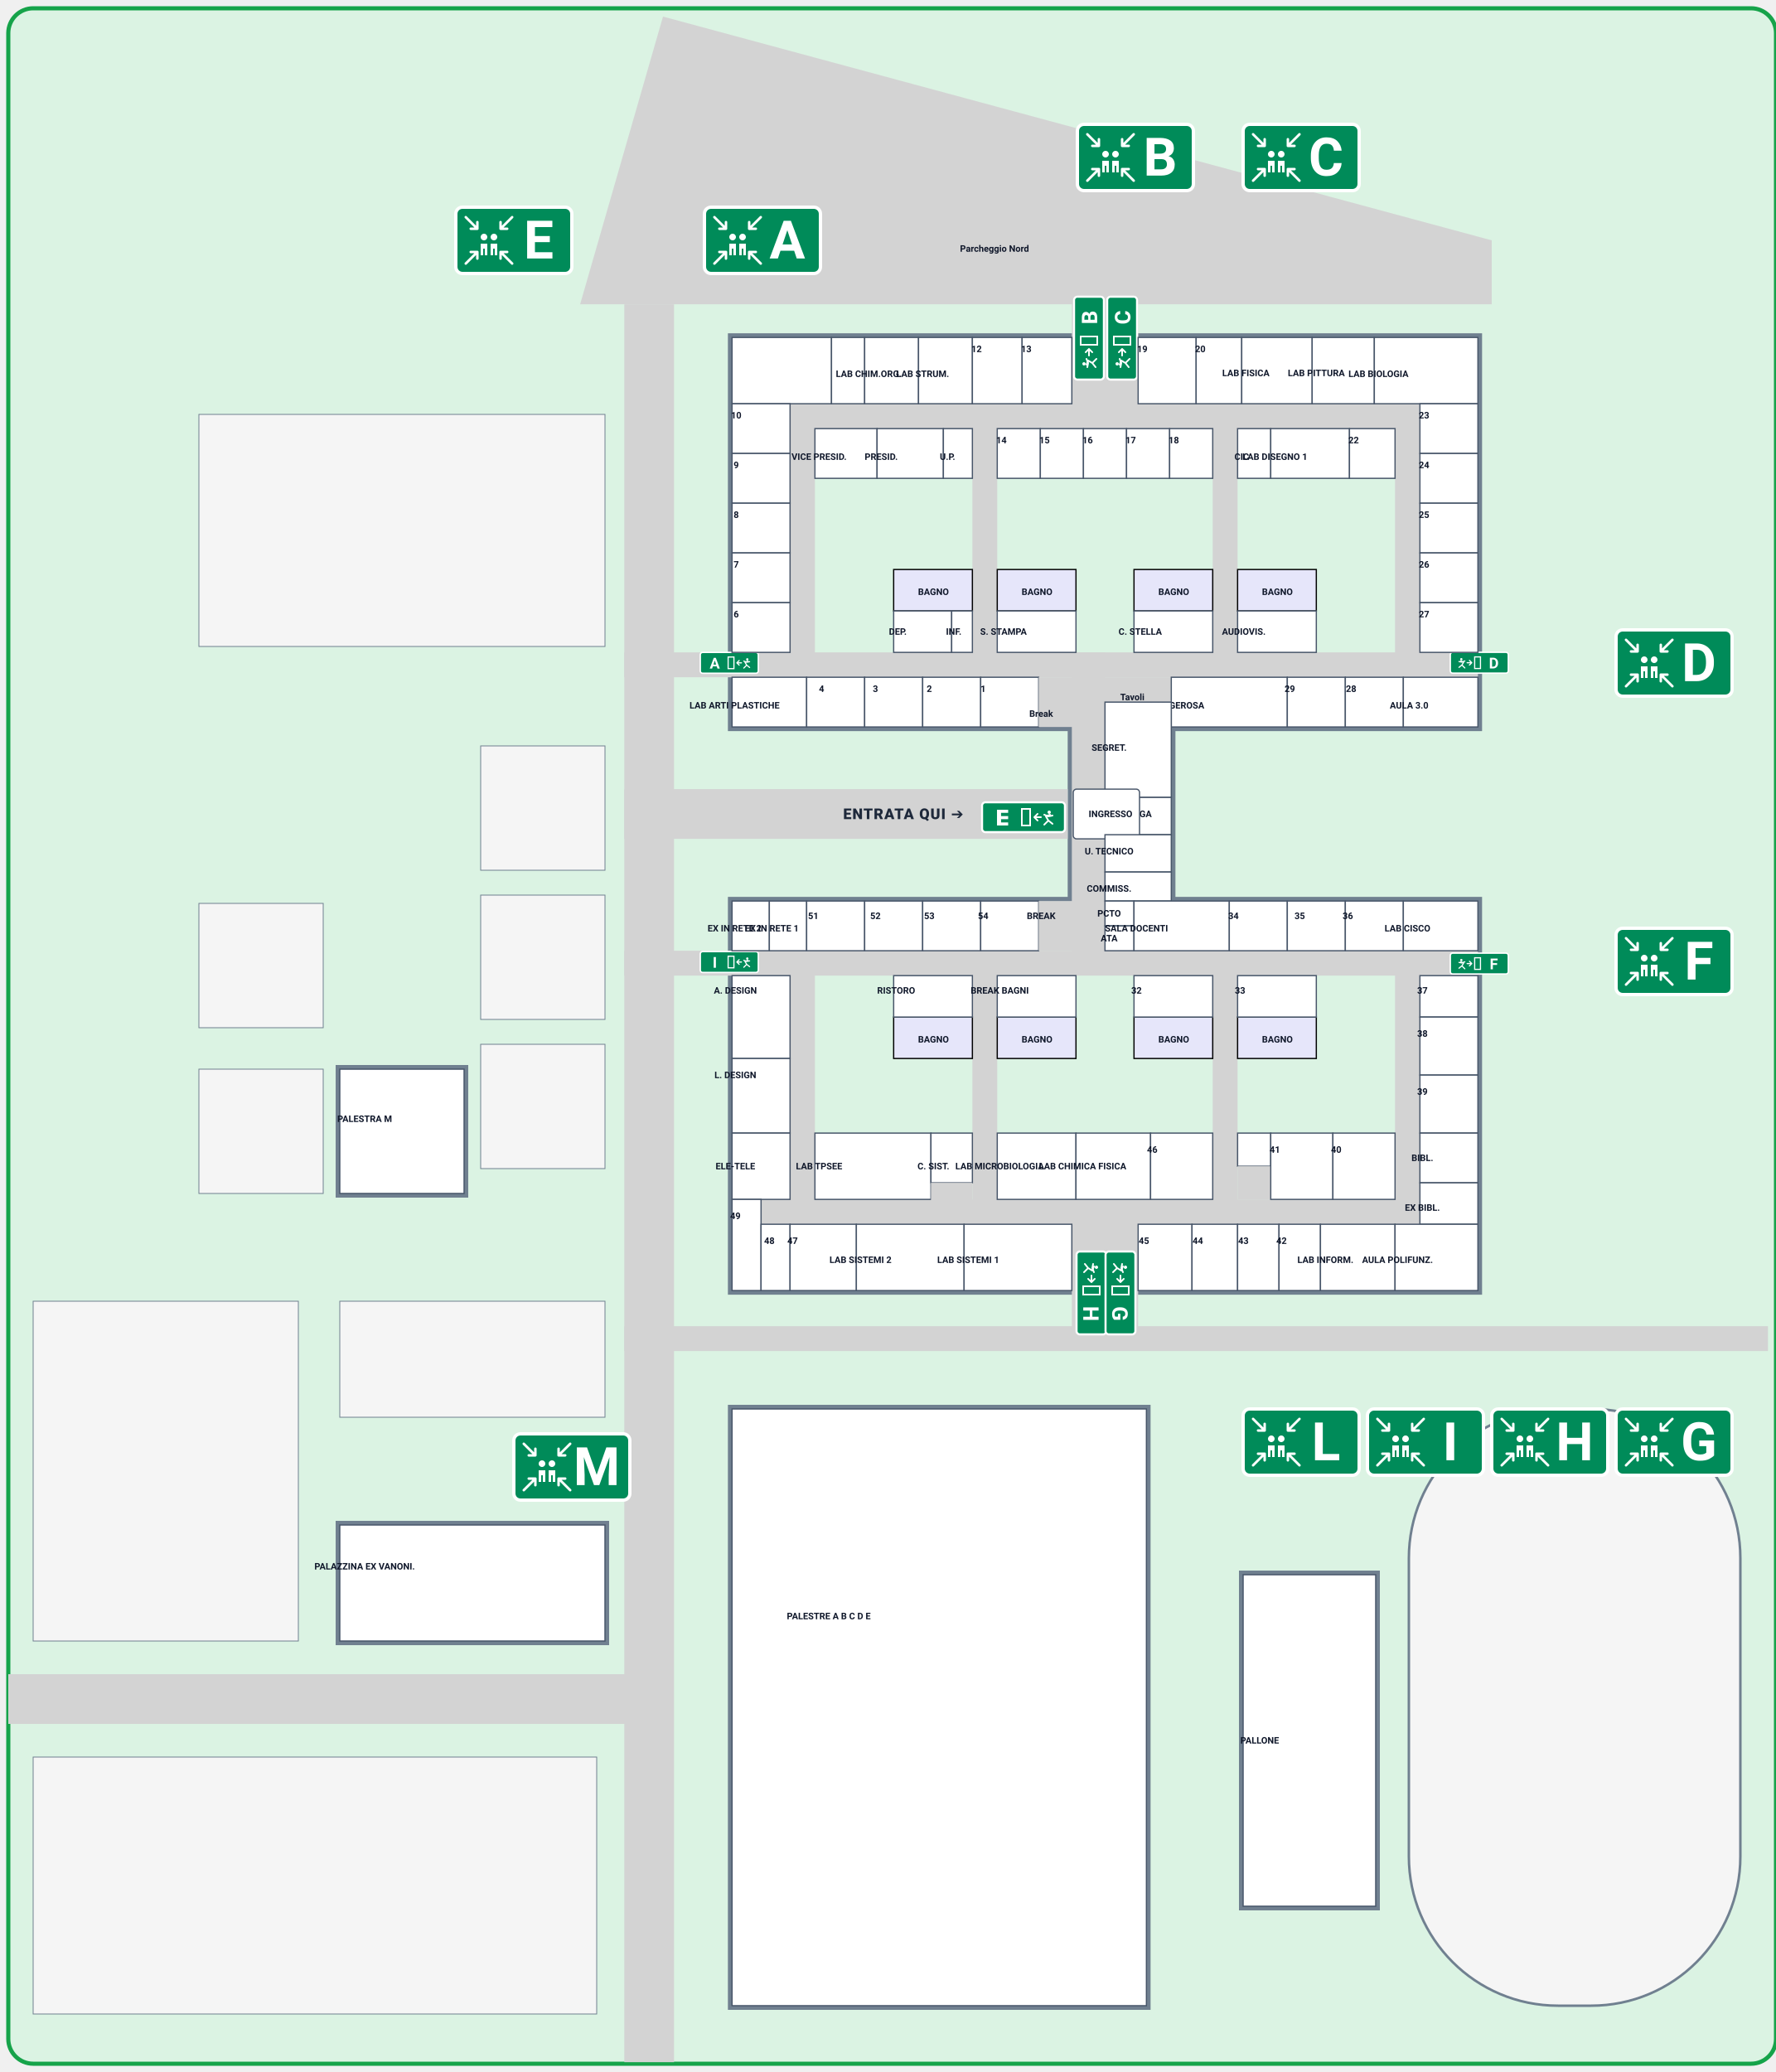
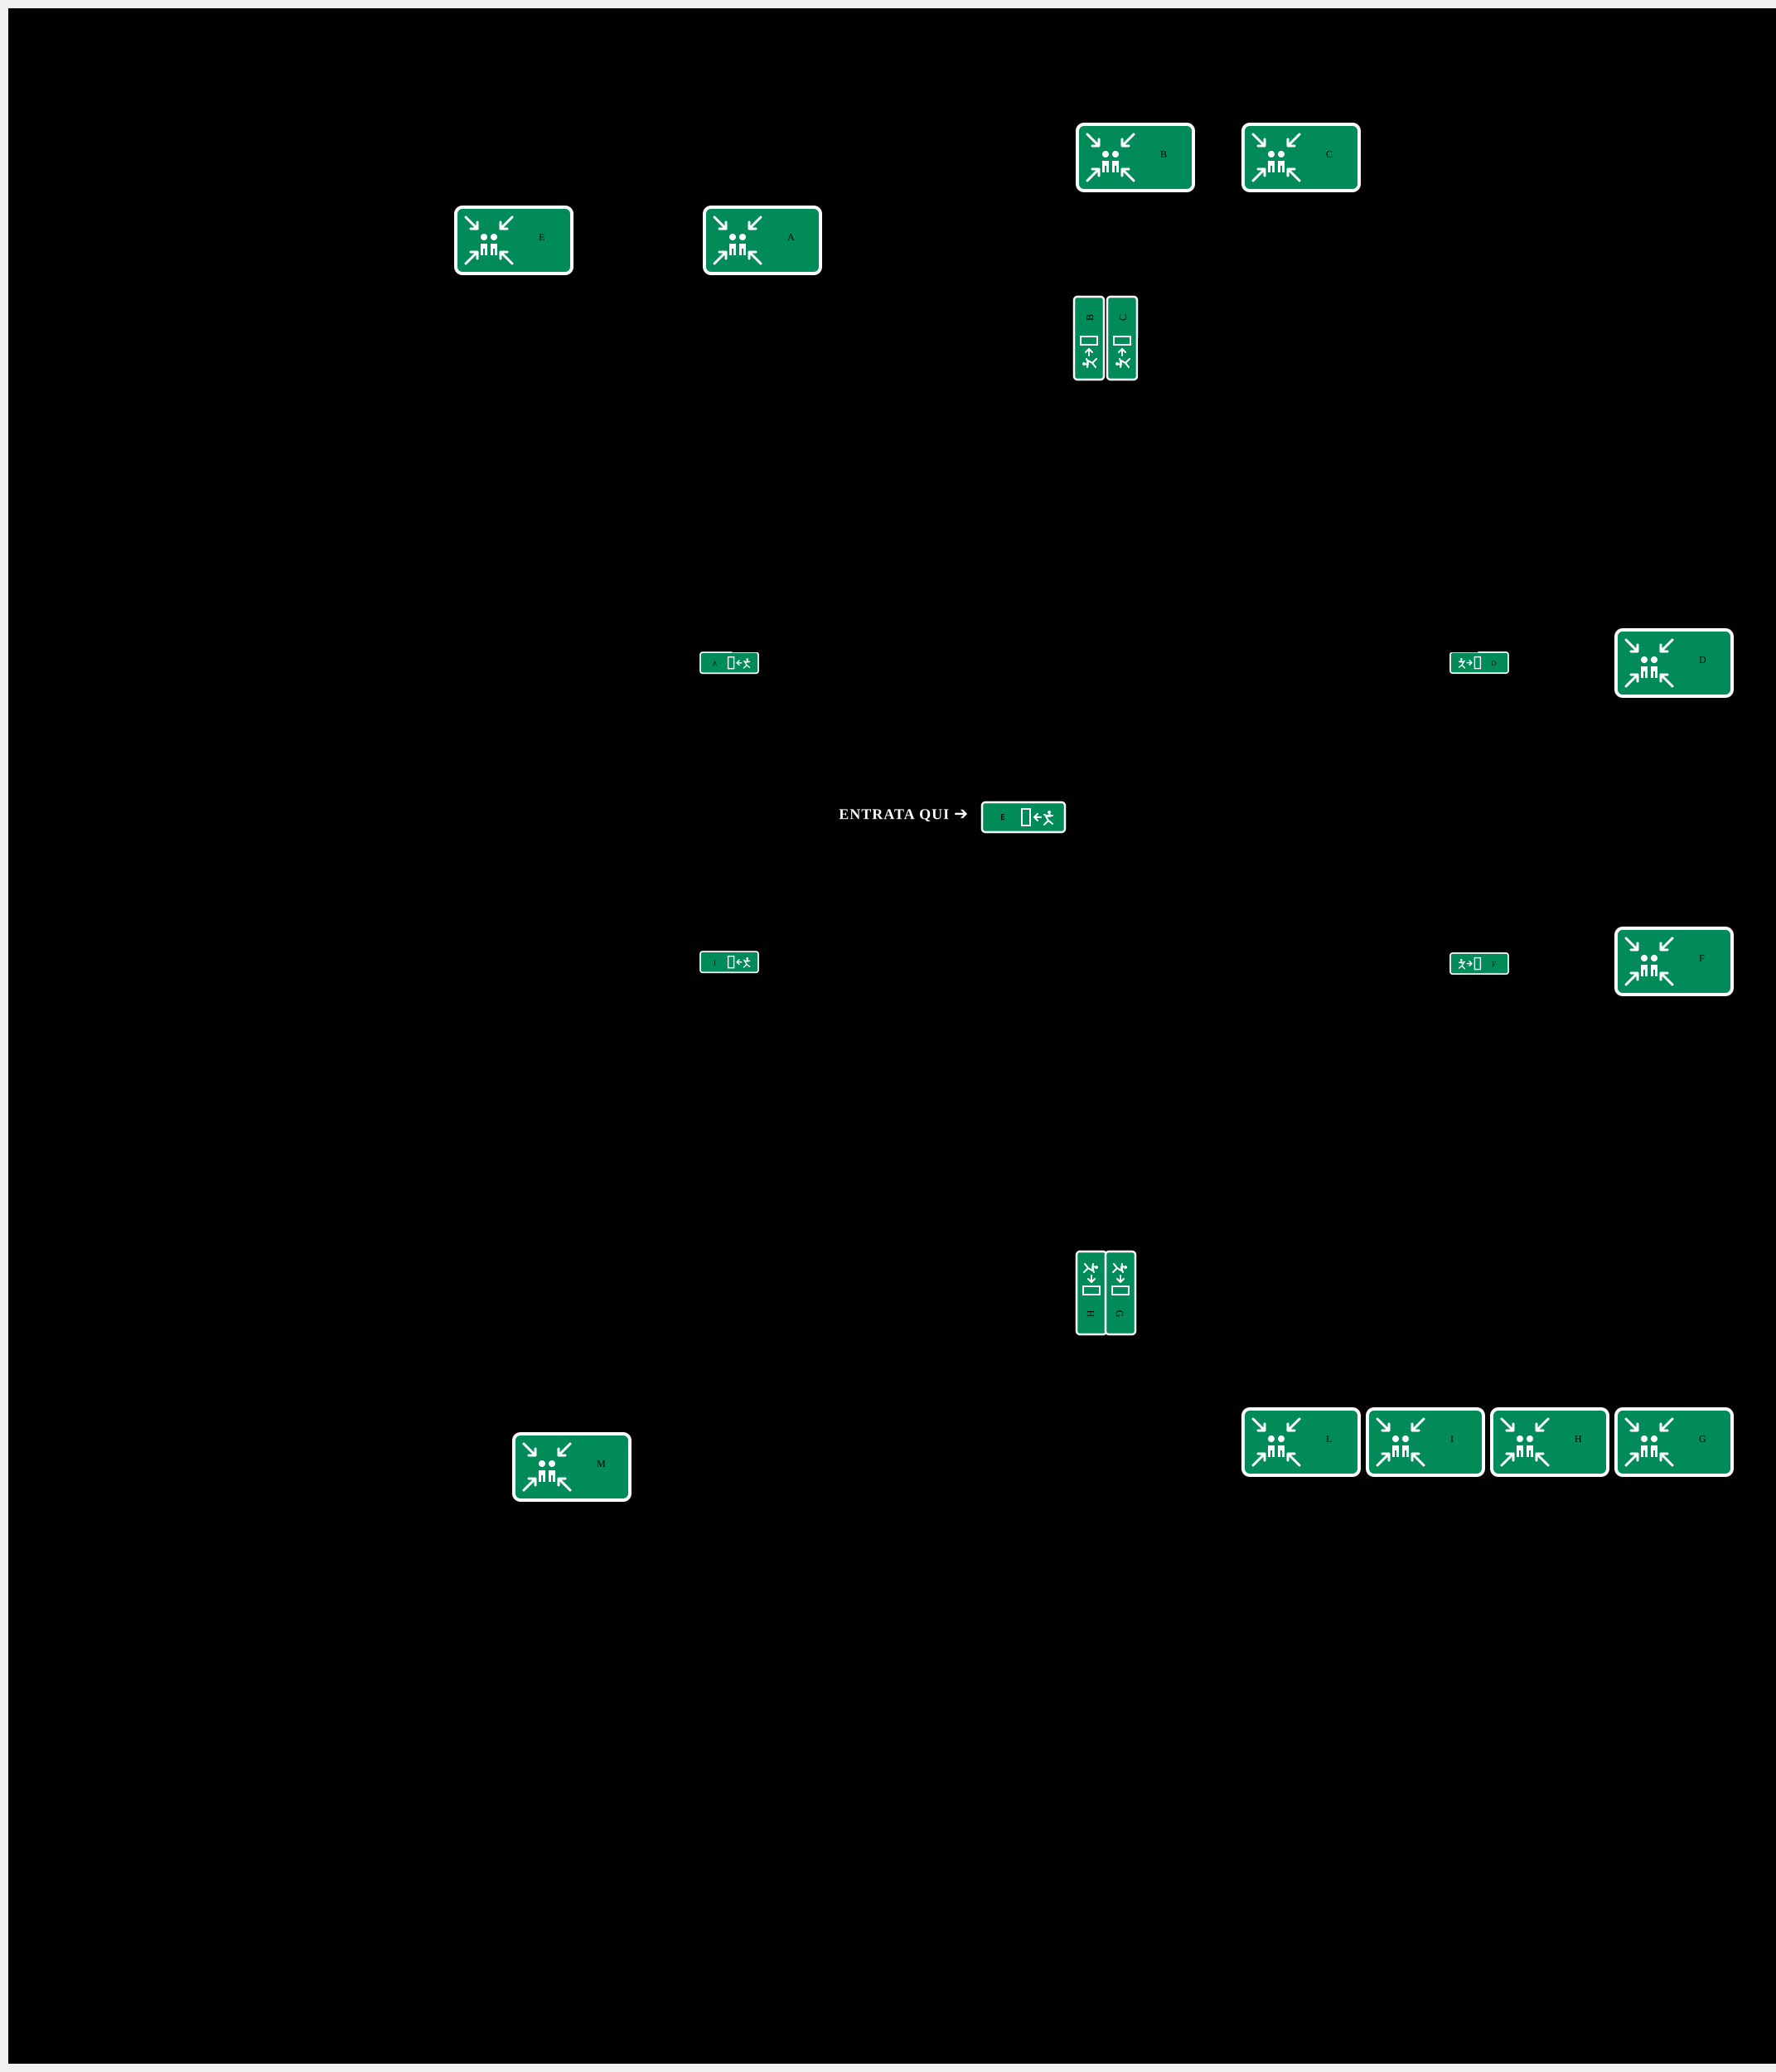
<svg xmlns="http://www.w3.org/2000/svg" viewBox="0 0 2143 2500" id="school-map">
  <defs>
-     <style type="text/css">
-             
-             /* 1. STRUTTURA E AMBIENTE */
-             .terreno {
-                 fill: #bbf7d0;
-                 fill-opacity: 0.4;
-                 stroke: #16a34a;
-                 stroke-width: 5px;
-                 rx: 30px;
-             }
- 
-             .edificio-esterno {
-                 fill: #f5f5f5;
-                 stroke: #708090;
-                 stroke-width: 1px;
-             }
- 
-             .blocco {
-                 fill-opacity: 0;
-                 stroke: #708090;
-                 stroke-width: 10px;
-             }
- 
-             .campo-sportivo {
-                 fill: #f5f5f5;
-                 stroke: #708090;
-                 stroke-width: 3px;
-                 rx: 180px;
-             }
- 
-             .corridoio {
-                 fill: #d3d3d3;
-                 stroke: none;
-                 pointer-events: none;
-             }
- 
-             /* 2. AMBIENTI INTERNI E AULE */
-             .room {
-                 fill: #ffffff;
-                 stroke: #475569;
-                 stroke-width: 1.5px;
-                 transition: fill 0.2s ease, stroke 0.2s ease;
-                 cursor: pointer;
-             }
- 
-             .room:hover {
-                 fill: #f1f5f9;
-                 stroke: #0284c7;
-                 stroke-width: 2px;
-             }
- 
-             .ingresso {
-                 fill: #e0f2fe;
-                 stroke: #4682b4;
-                 stroke-width: 1.5px;
-                 pointer-events: none;
-             }
- 
-             .bagno {
-                 fill: #e6e6fa;
-                 stroke: #000000;
-                 stroke-width: 1.5px;
-                 pointer-events: none;
-             }
- 
-             /* 3. TIPOGRAFIA MAPPA */
-             text {
-                 fill: #1e293b;
-                 font-family: system-ui, -apple-system, "Segoe UI", Roboto, sans-serif;
-                 user-select: none;
-             }
- 
-             .room-label {
-                 font-size: 11px;
-                 font-weight: bold;
-                 fill: #0f172a;
-                 text-anchor: middle;
-                 dominant-baseline: central;
-                 pointer-events: none;
-             }
- 
-             .room-label-topleft {
-                 font-size: 11px;
-                 font-weight: bold;
-                 fill: #0f172a;
-                 text-anchor: start;
-                 pointer-events: none;
-             }
- 
-             /* 4. SEGNALETICA DI SICUREZZA (ISO 7010) */
-             .evacuazione {
-                 fill: #008B59;
-                 stroke: #FFFFFF;
-                 stroke-width: 4px;
-                 stroke-linejoin: round;
-                 filter: drop-shadow(0px 4px 6px rgba(0, 0, 0, 0.3));
-             }
- 
-             .evacuazione-text {
-                 fill: #FFFFFF;
-                 font-size: 64px;
-                 font-weight: bold;
-                 text-anchor: middle;
-                 dominant-baseline: central;
-             }
- 
-             .evacuazione-text-small {
-                 fill: #FFFFFF;
-                 font-size: 26px;
-                 font-weight: bold;
-                 text-anchor: middle;
-                 dominant-baseline: central;
-             }
-             
-         </style>
    <g id="master-punto-raccolta" class="sign-assembly">
      <rect x="0" y="0" width="140" height="80" rx="8" fill="#008B59" stroke="#FFFFFF" stroke-width="4" />
      <circle cx="34" cy="36" r="4" fill="#FFFFFF" />
      <path d="M30 44 h8 v14 h-3 v-8 h-2 v8 h-3 Z" fill="#FFFFFF" />
      <circle cx="46" cy="36" r="4" fill="#FFFFFF" />
      <path d="M42 44 h8 v14 h-3 v-8 h-2 v8 h-3 Z" fill="#FFFFFF" />
      <path d="M12 12 L26 26 M26 26 H18 M26 26 V18" stroke="#FFFFFF" stroke-width="3" stroke-linecap="round" stroke-linejoin="round" fill="none" />
      <path d="M68 12 L54 26 M54 26 H62 M54 26 V18" stroke="#FFFFFF" stroke-width="3" stroke-linecap="round" stroke-linejoin="round" fill="none" />
      <path d="M12 68 L26 54 M26 54 H18 M26 54 V62" stroke="#FFFFFF" stroke-width="3" stroke-linecap="round" stroke-linejoin="round" fill="none" />
      <path d="M68 68 L54 54 M54 54 H62 M54 54 V62" stroke="#FFFFFF" stroke-width="3" stroke-linecap="round" stroke-linejoin="round" fill="none" />
    </g>
    <g id="master-uscita-sicurezza-small">
      <rect x="0" y="0" width="100" height="36" rx="4" fill="#008B59" stroke="#FFFFFF" stroke-width="2.5" />
      <rect x="41" y="7" width="12" height="22" fill="#FFFFFF" />
      <rect x="43" y="9" width="8" height="18" fill="#008B59" />
      <circle cx="19" cy="12" r="2" fill="#FFFFFF" />
      <path d="M18 15 L23 17 L20 22 L25 27 M20 22 L15 26" stroke="#FFFFFF" stroke-width="2" stroke-linecap="round" stroke-linejoin="round" fill="none" />
      <path d="M20 17 L15 16 M20 17 L25 15" stroke="#FFFFFF" stroke-width="2" stroke-linecap="round" stroke-linejoin="round" fill="none" />
      <path d="M29 18 H36 M33 14 L37 18 L33 22" stroke="#FFFFFF" stroke-width="2" stroke-linecap="round" stroke-linejoin="round" fill="none" />
    </g>
    <g id="struttura-bagno">
      <rect class="bagno" x="0" y="0" width="95" height="50" />
      <text x="48" y="27" text-anchor="middle" dominant-baseline="central" class="room-label">
                BAGNO
            </text>
    </g>
  </defs>
  <rect class="terreno" id="terreno" x="10" y="10" width="2133" height="2480" />
  <g id="blocchi-edificio-einstein">
    <rect id="blocco-nord" x="883.33" y="407.14" width="900" height="470" class="blocco" />
    <rect id="blocco-centrale" x="1293.33" y="877.14" width="120" height="210" class="blocco" />
    <rect id="blocco-sud" x="883.33" y="1087.14" width="900" height="470" class="blocco" />
  </g>
  <g id="parcheggio-nord">
    <polygon points="700,367.14 1800,367.14 1800,290 800,20" class="corridoio" />
    <text x="1200" y="300" text-anchor="middle" dominant-baseline="central" class="room-label">Parcheggio
            Nord</text>
  </g>
  <g id="corridors">
    <rect id="corridoio-vert-principale" x="753.33" y="367.14" width="60" height="2121" class="corridoio" />
    <rect id="corridoio-oriz-principale" x="10" y="2020" width="745" height="60" class="corridoio" />
    <rect id="corridoio-oriz-uscita-sud" x="753.33" y="1600.14" width="1380" height="30" class="corridoio" />
    <rect id="area-ingresso-nord" class="corridoio" x="1293.33" y="350.14" width="80" height="140" />
    <rect id="corridoio-nord-orizzontale" x="883.33" y="487.14" width="900" height="30" class="corridoio" />
    <rect id="corridoio-vert-1" x="953.33" y="487.14" width="30" height="330" class="corridoio" />
    <rect id="corridoio-vert-2" x="1173.33" y="487.14" width="30" height="330" class="corridoio" />
    <rect id="corridoio-vert-3" x="1463.33" y="487.14" width="30" height="330" class="corridoio" />
    <rect id="corridoio-vert-4" x="1683.33" y="487.14" width="30" height="330" class="corridoio" />
    <rect id="corridoio-centrale-nord" x="753.33" y="787.14" width="1030" height="30" class="corridoio" />
    <rect id="corridoio-centrale-nord-sud" x="1293.33" y="787.14" width="40" height="385" class="corridoio" />
    <g id="ingresso-einstein-group">
      <rect id="corridoio-ingresso-principale" x="753.33" y="952.14" width="535" height="60" class="corridoio" />
      <text x="1090" y="982.14" fill="#ffffff" font-size="18" font-weight="900" letter-spacing="1" text-anchor="middle" dominant-baseline="central">
                ENTRATA QUI ➔
            </text>
    </g>
    <rect id="corridoio-centrale-sud" x="753.33" y="1147.14" width="1030" height="30" class="corridoio" />
    <rect id="corridoio-sud-vert-1" x="953.33" y="1172.14" width="30" height="310" class="corridoio" />
    <rect id="corridoio-sud-vert-2" x="1173.33" y="1172.14" width="30" height="310" class="corridoio" />
    <rect id="corridoio-sud-vert-3" x="1463.33" y="1172.14" width="30" height="310" class="corridoio" />
    <rect id="corridoio-sud-vert-4" x="1683.33" y="1172.14" width="30" height="310" class="corridoio" />
    <rect id="corridoio-sud-orizzontale" x="883.33" y="1447.14" width="900" height="30" class="corridoio" />
    <rect id="area ingresso sud" class="corridoio" x="1293.33" y="1447.14" width="80" height="155" />
  </g>
  <rect id="nuova-palazzina" x="240" y="500" width="490" height="280" class="edificio-esterno" />
  <rect id="floriani-1" x="580" y="900" width="150" height="150" class="edificio-esterno" />
  <rect id="floriani-2" x="580" y="1080" width="150" height="150" class="edificio-esterno" />
  <rect id="floriani-3" x="580" y="1260" width="150" height="150" class="edificio-esterno" />
  <g id="palestra-M-group" class="room-group">
    <rect id="palestra-M-blocco" x="410" y="1290" width="150" height="150" class="blocco" />
    <rect id="palestra-M" x="410" y="1290" width="150" height="150" class="room" />
    <text x="440" y="1350" class="room-label">PALESTRA M</text>
  </g>
  <rect id="floriani-4" x="240" y="1290" width="150" height="150" class="edificio-esterno" />
  <rect id="floriani-5" x="240" y="1090" width="150" height="150" class="edificio-esterno" />
  <rect id="floriani-6" x="410" y="1570" width="320" height="140" class="edificio-esterno" />
  <g id="palazzina-ex-vanoni" class="room-group">
    <rect id="palazzina-distaccata-blocco" x="410" y="1840" width="320" height="140" class="blocco" />
    <rect id="palazzina-distaccata" x="410" y="1840" width="320" height="140" class="room" />
    <text x="440" y="1890" class="room-label">PALAZZINA EX VANONI.</text>
  </g>
  <g id="blocco-palestre-group" class="room-group">
    <rect id="blocco-palestre-blocco" x="883.33" y="1700" width="500" height="720" class="blocco" />
    <rect id="blocco-palestre" x="883.33" y="1700" width="500" height="720" class="room" />
    <text x="1000" y="1950" class="room-label">PALESTRE A B C D E</text>
  </g>
  <g id="blocco-tensostruttura-group" class="room-group">
    <rect id="blocco-tensostruttura-blocco" x="1500" y="1900" width="160" height="400" class="blocco" />
    <rect id="blocco-tensostruttura" x="1500" y="1900" width="160" height="400" class="room" />
    <text x="1520" y="2100" class="room-label">PALLONE</text>
  </g>
  <rect id="blocco-atletica" x="1700" y="1700" width="400" height="720" class="campo-sportivo" />
  <rect id="palazzina-amfiteatro" x="40" y="1570" width="320" height="410" class="edificio-esterno" />
  <rect id="palazzina-banfi" x="40" y="2120" width="680" height="310" class="edificio-esterno" />
  <g id="gruppo-punto-raccolta-A" transform="translate(850, 250)">
    <use href="#master-punto-raccolta" />
    <text x="100" y="40" class="evacuazione-text">A</text>
  </g>
  <g id="gruppo-punto-raccolta-B" transform="translate(1300, 150)">
    <use href="#master-punto-raccolta" />
    <text x="100" y="40" class="evacuazione-text">B</text>
  </g>
  <g id="gruppo-punto-raccolta-C" transform="translate(1500, 150)">
    <use href="#master-punto-raccolta" />
    <text x="100" y="40" class="evacuazione-text">C</text>
  </g>
  <g id="gruppo-punto-raccolta-D" transform="translate(1950, 760)">
    <use href="#master-punto-raccolta" />
    <text x="100" y="40" class="evacuazione-text">D</text>
  </g>
  <g id="gruppo-punto-raccolta-E" transform="translate(550, 250)">
    <use href="#master-punto-raccolta" />
    <text x="100" y="40" class="evacuazione-text">E</text>
  </g>
  <g id="gruppo-punto-raccolta-F" transform="translate(1950, 1120)">
    <use href="#master-punto-raccolta" />
    <text x="100" y="40" class="evacuazione-text">F</text>
  </g>
  <g id="gruppo-punto-raccolta-G" transform="translate(1950, 1700)">
    <use href="#master-punto-raccolta" />
    <text x="100" y="40" class="evacuazione-text">G</text>
  </g>
  <g id="gruppo-punto-raccolta-H" transform="translate(1800, 1700)">
    <use href="#master-punto-raccolta" />
    <text x="100" y="40" class="evacuazione-text">H</text>
  </g>
  <g id="gruppo-punto-raccolta-I" transform="translate(1650, 1700)">
    <use href="#master-punto-raccolta" />
    <text x="100" y="40" class="evacuazione-text">I</text>
  </g>
  <g id="gruppo-punto-raccolta-L" transform="translate(1500, 1700)">
    <use href="#master-punto-raccolta" />
    <text x="100" y="40" class="evacuazione-text">L</text>
  </g>
  <g id="gruppo-punto-raccolta-M" transform="translate(620, 1730)">
    <use href="#master-punto-raccolta" />
    <text x="100" y="40" class="evacuazione-text">M</text>
  </g>
  <g id="ingressi-uscite-sicurezza">
    <g id="ingresso-nord-ovest-A" transform="translate(915,787.14) scale(-0.7,0.7)">
      <use href="#master-uscita-sicurezza-small" />
      <text x="75" y="19" text-anchor="middle" dominant-baseline="central" class="evacuazione-text-small">A</text>
    </g>
    <g id="ingresso-nord-B" transform="translate(1296,458) scale(1,1) rotate(-90)">
      <use href="#master-uscita-sicurezza-small" />
      <text x="75" y="19" text-anchor="middle" dominant-baseline="central" class="evacuazione-text-small">B</text>
    </g>
    <g id="ingresso-nord-C" transform="translate(1336,458) scale(1,1) rotate(-90)">
      <use href="#master-uscita-sicurezza-small" />
      <text x="75" y="19" text-anchor="middle" dominant-baseline="central" class="evacuazione-text-small">C</text>
    </g>
    <g id="ingresso-nord-est-D" transform="translate(1750,787) scale(0.7,0.7) ">
      <use href="#master-uscita-sicurezza-small" />
      <text x="75" y="19" text-anchor="middle" dominant-baseline="central" class="evacuazione-text-small">D</text>
    </g>
    <g id="ingresso-centrale-itis-E" transform="translate(1285,968) scale(-1,1)">
      <use href="#master-uscita-sicurezza-small" />
      <text x="75" y="19" text-anchor="middle" dominant-baseline="central" class="evacuazione-text-small">∃</text>
    </g>
    <g id="ingresso-sud-est-F" transform="translate(1750,1150) scale(0.7,0.7) ">
      <use href="#master-uscita-sicurezza-small" />
      <text x="75" y="19" text-anchor="middle" dominant-baseline="central" class="evacuazione-text-small">F</text>
    </g>
    <g id="ingresso-sud-ovest-I" transform="translate(915,1148.14) scale(-0.7,0.7)">
      <use href="#master-uscita-sicurezza-small" />
      <text x="75" y="19" text-anchor="middle" dominant-baseline="central" class="evacuazione-text-small">I</text>
    </g>
    <g id="ingresso-sud-H" transform="translate(1335,1510) scale(1,1) rotate(90)">
      <use href="#master-uscita-sicurezza-small" />
      <text x="75" y="19" text-anchor="middle" dominant-baseline="central" class="evacuazione-text-small">H</text>
    </g>
    <g id="ingresso-sud-G" transform="translate(1370,1510) scale(1,1) rotate(90)">
      <use href="#master-uscita-sicurezza-small" />
      <text x="75" y="19" text-anchor="middle" dominant-baseline="central" class="evacuazione-text-small">G</text>
    </g>
  </g>
  <g id="bagni">
    <g id="bagno-1N" transform="translate(1078.33,687.14)">
      <use href="#struttura-bagno" />
    </g>
    <g id="bagno-2N" transform="translate(1203.33,687.14)">
      <use href="#struttura-bagno" />
    </g>
    <g id="bagno-3N" transform="translate(1368.33,687.14)">
      <use href="#struttura-bagno" />
    </g>
    <g id="bagno-4N" transform="translate(1493.33,687.14)">
      <use href="#struttura-bagno" />
    </g>
    <g id="bagno-1S" transform="translate(1078.33,1227.14)">
      <use href="#struttura-bagno" />
    </g>
    <g id="bagno-2S" transform="translate(1203.33,1227.14)">
      <use href="#struttura-bagno" />
    </g>
    <g id="bagno-3S" transform="translate(1368.33,1227.14)">
      <use href="#struttura-bagno" />
    </g>
    <g id="bagno-4S" transform="translate(1493.33,1227.14)">
      <use href="#struttura-bagno" />
    </g>
  </g>
  <g id="rooms">
    <g id="lab-chimica" class="room-group">
      <rect class="room" x="883.33" y="407.14" width="120" height="80" />
    </g>
    <g id="lab-preparazione" class="room-group">
      <rect class="room" x="1003.33" y="407.14" width="40" height="80" />
    </g>
    <g id="lab-chimica-organica" class="room-group">
      <rect class="room" x="1043.33" y="407.14" width="65" height="80" />
      <text x="1048.33" y="451.14" class="room-label">LAB CHIM.ORG.</text>
    </g>
    <g id="lab-strumentale" class="room-group">
      <rect class="room" x="1108.33" y="407.14" width="65" height="80" />
      <text x="1113.33" y="451.14" class="room-label">LAB STRUM.</text>
    </g>
    <g id="aula-12" class="room-group">
      <rect class="room" x="1173.33" y="407.14" width="60" height="80" />
      <text x="1178.33" y="421.14" class="room-label">12</text>
    </g>
    <g id="aula-13" class="room-group">
      <rect class="room" x="1233.33" y="407.14" width="60" height="80" />
      <text x="1238.33" y="421.14" class="room-label">13</text>
    </g>
    <g id="aula-19" class="room-group">
      <rect class="room" x="1373.33" y="407.14" width="70" height="80" />
      <text x="1378.33" y="421.14" class="room-label">19</text>
    </g>
    <g id="aula-20" class="room-group">
      <rect class="room" x="1443.33" y="407.14" width="55" height="80" />
      <text x="1448.33" y="421.14" class="room-label">20</text>
    </g>
    <g id="lab-fisica" class="room-group">
      <rect class="room" x="1498.33" y="407.14" width="85" height="80" />
      <text x="1503.33" y="450.14" class="room-label">LAB FISICA</text>
    </g>
    <g id="lab  -arti-pittoriche" class="room-group">
      <rect class="room" x="1583.33" y="407.14" width="75" height="80" />
      <text x="1588.33" y="450.14" class="room-label">LAB PITTURA</text>
    </g>
    <g id="lab-biologia" class="room-group">
      <rect class="room" x="1658.33" y="407.14" width="125" height="80" />
      <text x="1663.33" y="451.14" class="room-label">LAB BIOLOGIA</text>
    </g>
    <g id="aula-10" class="room-group">
      <rect class="room" x="883.33" y="487.14" width="70" height="60" />
      <text x="888.33" y="501.14" class="room-label">10</text>
    </g>
    <g id="aula-9" class="room-group">
      <rect class="room" x="883.33" y="547.14" width="70" height="60" />
      <text x="888.33" y="561.14" class="room-label">9</text>
    </g>
    <g id="aula-8" class="room-group">
      <rect class="room" x="883.33" y="607.14" width="70" height="60" />
      <text x="888.33" y="621.14" class="room-label">8</text>
    </g>
    <g id="aula-7" class="room-group">
      <rect class="room" x="883.33" y="667.14" width="70" height="60" />
      <text x="888.33" y="681.14" class="room-label">7</text>
    </g>
    <g id="aula-6" class="room-group">
      <rect class="room" x="883.33" y="727.14" width="70" height="60" />
      <text x="888.33" y="741.14" class="room-label">6</text>
    </g>
    <g id="vicepresidenza" class="room-group">
      <rect class="room" x="983.33" y="517.14" width="75" height="60" />
      <text x="988.33" y="551.14" class="room-label">VICE PRESID.</text>
    </g>
    <g id="presidenza" class="room-group">
      <rect class="room" x="1058.33" y="517.14" width="80" height="60" />
      <text x="1063.33" y="551.14" class="room-label">PRESID.</text>
    </g>
    <g id="ufficio-up" class="room-group">
      <rect class="room" x="1138.33" y="517.14" width="35" height="60" />
      <text x="1143.33" y="551.14" class="room-label">U.P.</text>
    </g>
    <g id="aula-14" class="room-group">
      <rect class="room" x="1203.33" y="517.14" width="52" height="60" />
      <text x="1208.33" y="531.14" class="room-label">14</text>
    </g>
    <g id="aula-15" class="room-group">
      <rect class="room" x="1255.33" y="517.14" width="52" height="60" />
      <text x="1260.33" y="531.14" class="room-label">15</text>
    </g>
    <g id="aula-16" class="room-group">
      <rect class="room" x="1307.33" y="517.14" width="52" height="60" />
      <text x="1312.33" y="531.14" class="room-label">16</text>
    </g>
    <g id="aula-17" class="room-group">
      <rect class="room" x="1359.33" y="517.14" width="52" height="60" />
      <text x="1364.33" y="531.14" class="room-label">17</text>
    </g>
    <g id="aula-18" class="room-group">
      <rect class="room" x="1411.33" y="517.14" width="52" height="60" />
      <text x="1416.33" y="531.14" class="room-label">18</text>
    </g>
    <g id="lab-cic" class="room-group">
      <rect class="room" x="1493.33" y="517.14" width="40" height="60" />
      <text x="1498.33" y="551.14" class="room-label">CIC</text>
    </g>
    <g id="lab-disegno" class="room-group">
      <rect class="room" x="1533.33" y="517.14" width="95" height="60" />
      <text x="1538.33" y="551.14" class="room-label">LAB DISEGNO 1</text>
    </g>
    <g id="aula-22" class="room-group">
      <rect class="room" x="1628.33" y="517.14" width="55" height="60" />
      <text x="1633.33" y="531.14" class="room-label">22</text>
    </g>
    <g id="aula-23" class="room-group">
      <rect class="room" x="1713.33" y="487.14" width="70" height="60" />
      <text x="1718.33" y="501.14" class="room-label">23</text>
    </g>
    <g id="aula-24" class="room-group">
      <rect class="room" x="1713.33" y="547.14" width="70" height="60" />
      <text x="1718.33" y="561.14" class="room-label">24</text>
    </g>
    <g id="aula-25" class="room-group">
      <rect class="room" x="1713.33" y="607.14" width="70" height="60" />
      <text x="1718.33" y="621.14" class="room-label">25</text>
    </g>
    <g id="aula-26" class="room-group">
      <rect class="room" x="1713.33" y="667.14" width="70" height="60" />
      <text x="1718.33" y="681.14" class="room-label">26</text>
    </g>
    <g id="aula-27" class="room-group">
      <rect class="room" x="1713.33" y="727.14" width="70" height="60" />
      <text x="1718.33" y="741.14" class="room-label">27</text>
    </g>
    <g id="deposito" class="room-group">
      <rect class="room" x="1078.33" y="737.14" width="70" height="50" />
      <text x="1083.33" y="762.14" class="room-label">DEP.</text>
    </g>
    <g id="infermeria" class="room-group">
      <rect class="room" x="1148.33" y="737.14" width="25" height="50" />
      <text x="1150.83" y="762.14" class="room-label">INF.</text>
    </g>
    <g id="sala-stampa" class="room-group">
      <rect class="room" x="1203.33" y="737.14" width="95" height="50" />
      <text x="1210.83" y="762.14" class="room-label">S. STAMPA</text>
    </g>
    <g id="centro-stella" class="room-group">
      <rect class="room" x="1368.33" y="737.14" width="95" height="50" />
      <text x="1375.83" y="762.14" class="room-label">C. STELLA</text>
    </g>
    <g id="audiovisivi" class="room-group">
      <rect class="room" x="1493.33" y="737.14" width="95" height="50" />
      <text x="1500.83" y="762.14" class="room-label">AUDIOVIS.</text>
    </g>
    <g id="lab-arti-plastiche" class="room-group">
      <rect class="room" x="883.33" y="817.14" width="90" height="60" />
      <text x="886.33" y="851.14" class="room-label">LAB ARTI PLASTICHE</text>
    </g>
    <g id="aula-4" class="room-group">
      <rect class="room" x="973.33" y="817.14" width="70" height="60" />
      <text x="991.33" y="831.14" class="room-label">4</text>
    </g>
    <g id="aula-3" class="room-group">
      <rect class="room" x="1043.33" y="817.14" width="70" height="60" />
      <text x="1056.33" y="831.14" class="room-label">3</text>
    </g>
    <g id="aula-2" class="room-group">
      <rect class="room" x="1113.33" y="817.14" width="70" height="60" />
      <text x="1121.33" y="831.14" class="room-label">2</text>
    </g>
    <g id="aula-1" class="room-group">
      <rect class="room" x="1183.33" y="817.14" width="70" height="60" />
      <text x="1186.33" y="831.14" class="room-label">1</text>
    </g>
    <g id="area-break-Nord">
      <rect class="corridoio" x="1253.33" y="817.14" width="70" height="60" />
      <text x="1256.33" y="861.14" class="room-label">Break</text>
    </g>
    <g id="area-inclusione">
      <rect class="corridoio" x="1323.33" y="817.14" width="90" height="60" />
      <text x="1366.33" y="841.14" class="room-label">Tavoli</text>
    </g>
    <g id="lab-gerosa" class="room-group">
      <rect class="room" x="1413.33" y="817.14" width="140" height="60" />
      <text x="1420.33" y="851.14" class="room-label">LAB GEROSA</text>
    </g>
    <g id="aula-29" class="room-group">
      <rect class="room" x="1553.33" y="817.14" width="70" height="60" />
      <text x="1556.33" y="831.14" class="room-label">29</text>
    </g>
    <g id="aula-28" class="room-group">
      <rect class="room" x="1623.33" y="817.14" width="70" height="60" />
      <text x="1630.33" y="831.14" class="room-label">28</text>
    </g>
    <g id="aula-3-0" class="room-group">
      <rect class="room" x="1693.33" y="817.14" width="90" height="60" />
      <text x="1700.33" y="851.14" class="room-label">AULA 3.0</text>
    </g>
    <g id="ufficio-segreteria" class="room-group">
      <rect class="room" x="1333.33" y="847.14" width="80" height="115" />
      <text x="1338.33" y="902.14" class="room-label">SEGRET.</text>
    </g>
    <g id="ufficio-dsga" class="room-group">
      <rect class="room" x="1333.33" y="962.14" width="80" height="45" />
      <text x="1375.33" y="982.14" class="room-label">DSGA</text>
    </g>
    <g id="area-ingresso" class="room-group">
      <rect class="room" x="1295" y="952.14" width="80" height="60" rx="4" />
      <text x="1340" y="982.14" text-anchor="middle" dominant-baseline="central" class="room-label">
                INGRESSO
            </text>
    </g>
    <g id="ufficio-tecnico" class="room-group">
      <rect class="room" x="1333.33" y="1007.14" width="80" height="45" />
      <text x="1338.33" y="1027.14" class="room-label">U. TECNICO</text>
    </g>
    <g id="aula-commissioni" class="room-group">
      <rect class="room" x="1333.33" y="1052.14" width="80" height="35" />
      <text x="1338.33" y="1072.14" class="room-label">COMMISS.</text>
    </g>
    <g id="aula-pcto" class="room-group">
      <rect class="room" x="1333.33" y="1087.14" width="35" height="30" />
      <text x="1338.33" y="1102.14" class="room-label">PCTO</text>
    </g>
    <g id="spogliatoio-ata" class="room-group">
      <rect class="room" x="1333.33" y="1117.14" width="35" height="30" />
      <text x="1338.33" y="1132.14" class="room-label">ATA</text>
    </g>
    <g id="ex-in-rete" class="room-group">
      <rect class="room" x="883.33" y="1087.14" width="45" height="60" />
      <text x="886.33" y="1120.14" class="room-label">EX IN RETE 2</text>
    </g>
    <g id="ex-in-rete" class="room-group">
      <rect class="room" x="928.33" y="1087.14" width="45" height="60" />
      <text x="931.33" y="1120.14" class="room-label">EX IN RETE 1</text>
    </g>
    <g id="aula-51" class="room-group">
      <rect class="room" x="973.33" y="1087.14" width="70" height="60" />
      <text x="981.33" y="1105.14" class="room-label">51</text>
    </g>
    <g id="aula-52" class="room-group">
      <rect class="room" x="1043.33" y="1087.14" width="70" height="60" />
      <text x="1056.33" y="1105.14" class="room-label">52</text>
    </g>
    <g id="aula-53" class="room-group">
      <rect class="room" x="1113.33" y="1087.14" width="70" height="60" />
      <text x="1121.33" y="1105.14" class="room-label">53</text>
    </g>
    <g id="aula-54" class="room-group">
      <rect class="room" x="1183.33" y="1087.14" width="70" height="60" />
      <text x="1186.33" y="1105.14" class="room-label">54</text>
    </g>
    <g id="area-break-sud-54">
      <rect class="corridoio" x="1253.33" y="1087.14" width="70" height="60" />
      <text x="1256.33" y="1105.14" class="room-label">BREAK</text>
    </g>
    <g id="sala-professori" class="room-group">
      <rect class="room" x="1368.33" y="1087.14" width="115" height="60" />
      <text x="1371.33" y="1120.14" class="room-label">SALA DOCENTI</text>
    </g>
    <g id="aula-34" class="room-group">
      <rect class="room" x="1483.33" y="1087.14" width="70" height="60" />
      <text x="1488.33" y="1105.14" class="room-label">34</text>
    </g>
    <g id="aula-35" class="room-group">
      <rect class="room" x="1553.33" y="1087.14" width="70" height="60" />
      <text x="1568.33" y="1105.14" class="room-label">35</text>
    </g>
    <g id="aula-36" class="room-group">
      <rect class="room" x="1623.33" y="1087.14" width="70" height="60" />
      <text x="1626.33" y="1105.14" class="room-label">36</text>
    </g>
    <g id="lab-cisco" class="room-group">
      <rect class="room" x="1693.33" y="1087.14" width="90" height="60" />
      <text x="1698.33" y="1120.14" class="room-label">LAB CISCO</text>
    </g>
    <g id="aula-design" class="room-group">
      <rect class="room" x="883.33" y="1177.14" width="70" height="100" />
      <text x="887.33" y="1195.14" class="room-label">A. DESIGN</text>
    </g>
    <g id="lab-design" class="room-group">
      <rect class="room" x="883.33" y="1277.14" width="70" height="90" />
      <text x="887.33" y="1297.14" class="room-label">L. DESIGN</text>
    </g>
    <g id="ele-tele" class="room-group">
      <rect class="room" x="883.33" y="1367.14" width="70" height="80" />
      <text x="887.33" y="1407.14" class="room-label">ELE-TELE</text>
    </g>
    <g id="aula-49" class="room-group">
      <rect class="room" x="883.33" y="1447.14" width="35" height="110" />
      <text x="887.33" y="1467.14" class="room-label">49</text>
    </g>
    <g id="aula-32" class="room-group">
      <rect class="room" x="1368.33" y="1177.14" width="95" height="50" />
      <text x="1371.33" y="1195.14" class="room-label">32</text>
    </g>
    <g id="aula-33" class="room-group">
      <rect class="room" x="1493.33" y="1177.14" width="95" height="50" />
      <text x="1496.33" y="1195.14" class="room-label">33</text>
    </g>
    <g id="spazio-ristoro" class="room-group">
      <rect class="room" x="1078.33" y="1177.14" width="95" height="50" />
      <text x="1081.33" y="1195.14" class="room-label">RISTORO</text>
    </g>
    <g id="break-bagni" class="room-group">
      <rect class="room" x="1203.33" y="1177.14" width="95" height="50" />
      <text x="1206.33" y="1195.14" class="room-label">BREAK BAGNI</text>
    </g>
    <g id="tpsee" class="room-group">
      <rect class="room" x="983.33" y="1367.14" width="140" height="80" />
      <text x="988.33" y="1407.14" class="room-label">LAB TPSEE</text>
    </g>
    <g id="centro-sistemi" class="room-group">
      <rect class="room" x="1123.33" y="1367.14" width="50" height="60" />
      <text x="1126.33" y="1407.14" class="room-label">C. SIST.</text>
    </g>
    <g id="filler-centro-sistemi">
      <rect class="corridoio" x="1123.33" y="1427.14" width="50" height="60" />
    </g>
    <g id="lab-microbiologia" class="room-group">
      <rect class="room" x="1203.33" y="1367.14" width="95" height="80" />
      <text x="1206.33" y="1407.14" class="room-label">LAB MICROBIOLOGIA</text>
    </g>
    <g id="lab-chimica-fisica" class="room-group">
      <rect class="room" x="1298.33" y="1367.14" width="90" height="80" />
      <text x="1306.33" y="1407.14" class="room-label">
                LAB CHIMICA FISICA
            </text>
    </g>
    <g id="aula-46" class="room-group">
      <rect class="room" x="1388.33" y="1367.14" width="75" height="80" />
      <text x="1390.33" y="1387.14" class="room-label">46</text>
    </g>
    <g id="ufficio-magazzino" class="room-group">
      <rect class="room" x="1493.33" y="1367.14" width="40" height="40" />
      <text x="1496.33" y="1400.14" class="room-label" />
    </g>
    <g id="filler-ufficio-magazzino">
      <rect class="corridoio" x="1493.33" y="1407.14" width="40" height="40" />
    </g>
    <g id="aula-41" class="room-group">
      <rect class="room" x="1533.33" y="1367.14" width="75" height="80" />
      <text x="1538.33" y="1387.14" class="room-label">41</text>
    </g>
    <g id="aula-40" class="room-group">
      <rect class="room" x="1608.33" y="1367.14" width="75" height="80" />
      <text x="1612.33" y="1387.14" class="room-label">40</text>
    </g>
    <g id="aula-37" class="room-group">
      <rect class="room" x="1713.33" y="1177.14" width="70" height="50" />
      <text x="1716.33" y="1195.14" class="room-label">37</text>
    </g>
    <g id="aula-38" class="room-group">
      <rect class="room" x="1713.33" y="1227.14" width="70" height="70" />
      <text x="1716.33" y="1247.14" class="room-label">38</text>
    </g>
    <g id="aula-39" class="room-group">
      <rect class="room" x="1713.33" y="1297.14" width="70" height="70" />
      <text x="1716.33" y="1317.14" class="room-label">39</text>
    </g>
    <g id="biblioteca" class="room-group">
      <rect class="room" x="1713.33" y="1367.14" width="70" height="60" />
      <text x="1716.33" y="1397.14" class="room-label">BIBL.</text>
    </g>
    <g id="ex-biblioteca" class="room-group">
      <rect class="room" x="1713.33" y="1427.14" width="70" height="50" />
      <text x="1716.33" y="1457.14" class="room-label">EX BIBL.</text>
    </g>
    <g id="aula-48" class="room-group">
      <rect class="room" x="918.33" y="1477.14" width="35" height="80" />
      <text x="928.33" y="1497.14" class="room-label">48</text>
    </g>
    <g id="aula-47" class="room-group">
      <rect class="room" x="953.33" y="1477.14" width="80" height="80" />
      <text x="956.33" y="1497.14" class="room-label">47</text>
    </g>
    <g id="lab-sistemi-2" class="room-group">
      <rect class="room" x="1033.33" y="1477.14" width="130" height="80" />
      <text x="1038.33" y="1520.14" class="room-label">LAB SISTEMI 2</text>
    </g>
    <g id="lab-sistemi-1" class="room-group">
      <rect class="room" x="1163.33" y="1477.14" width="130" height="80" />
      <text x="1168.33" y="1520.14" class="room-label">LAB SISTEMI 1</text>
    </g>
    <g id="aula-45" class="room-group">
      <rect class="room" x="1373.33" y="1477.14" width="65" height="80" />
      <text x="1380.33" y="1497.14" class="room-label">45</text>
    </g>
    <g id="aula-44" class="room-group">
      <rect class="room" x="1438.33" y="1477.14" width="55" height="80" />
      <text x="1445.33" y="1497.14" class="room-label">44</text>
    </g>
    <g id="aula-43" class="room-group">
      <rect class="room" x="1493.33" y="1477.14" width="50" height="80" />
      <text x="1500.33" y="1497.14" class="room-label">43</text>
    </g>
    <g id="aula-42" class="room-group">
      <rect class="room" x="1543.33" y="1477.14" width="50" height="80" />
      <text x="1546.33" y="1497.14" class="room-label">42</text>
    </g>
    <g id="lab-informatica" class="room-group">
      <rect class="room" x="1593.33" y="1477.14" width="90" height="80" />
      <text x="1599.33" y="1520.14" class="room-label">LAB INFORM.</text>
    </g>
    <g id="aula-polifunzionale" class="room-group">
      <rect class="room" x="1683.33" y="1477.14" width="100" height="80" />
      <text x="1686.33" y="1520.14" class="room-label">AULA POLIFUNZ.</text>
    </g>
  </g>
</svg>
